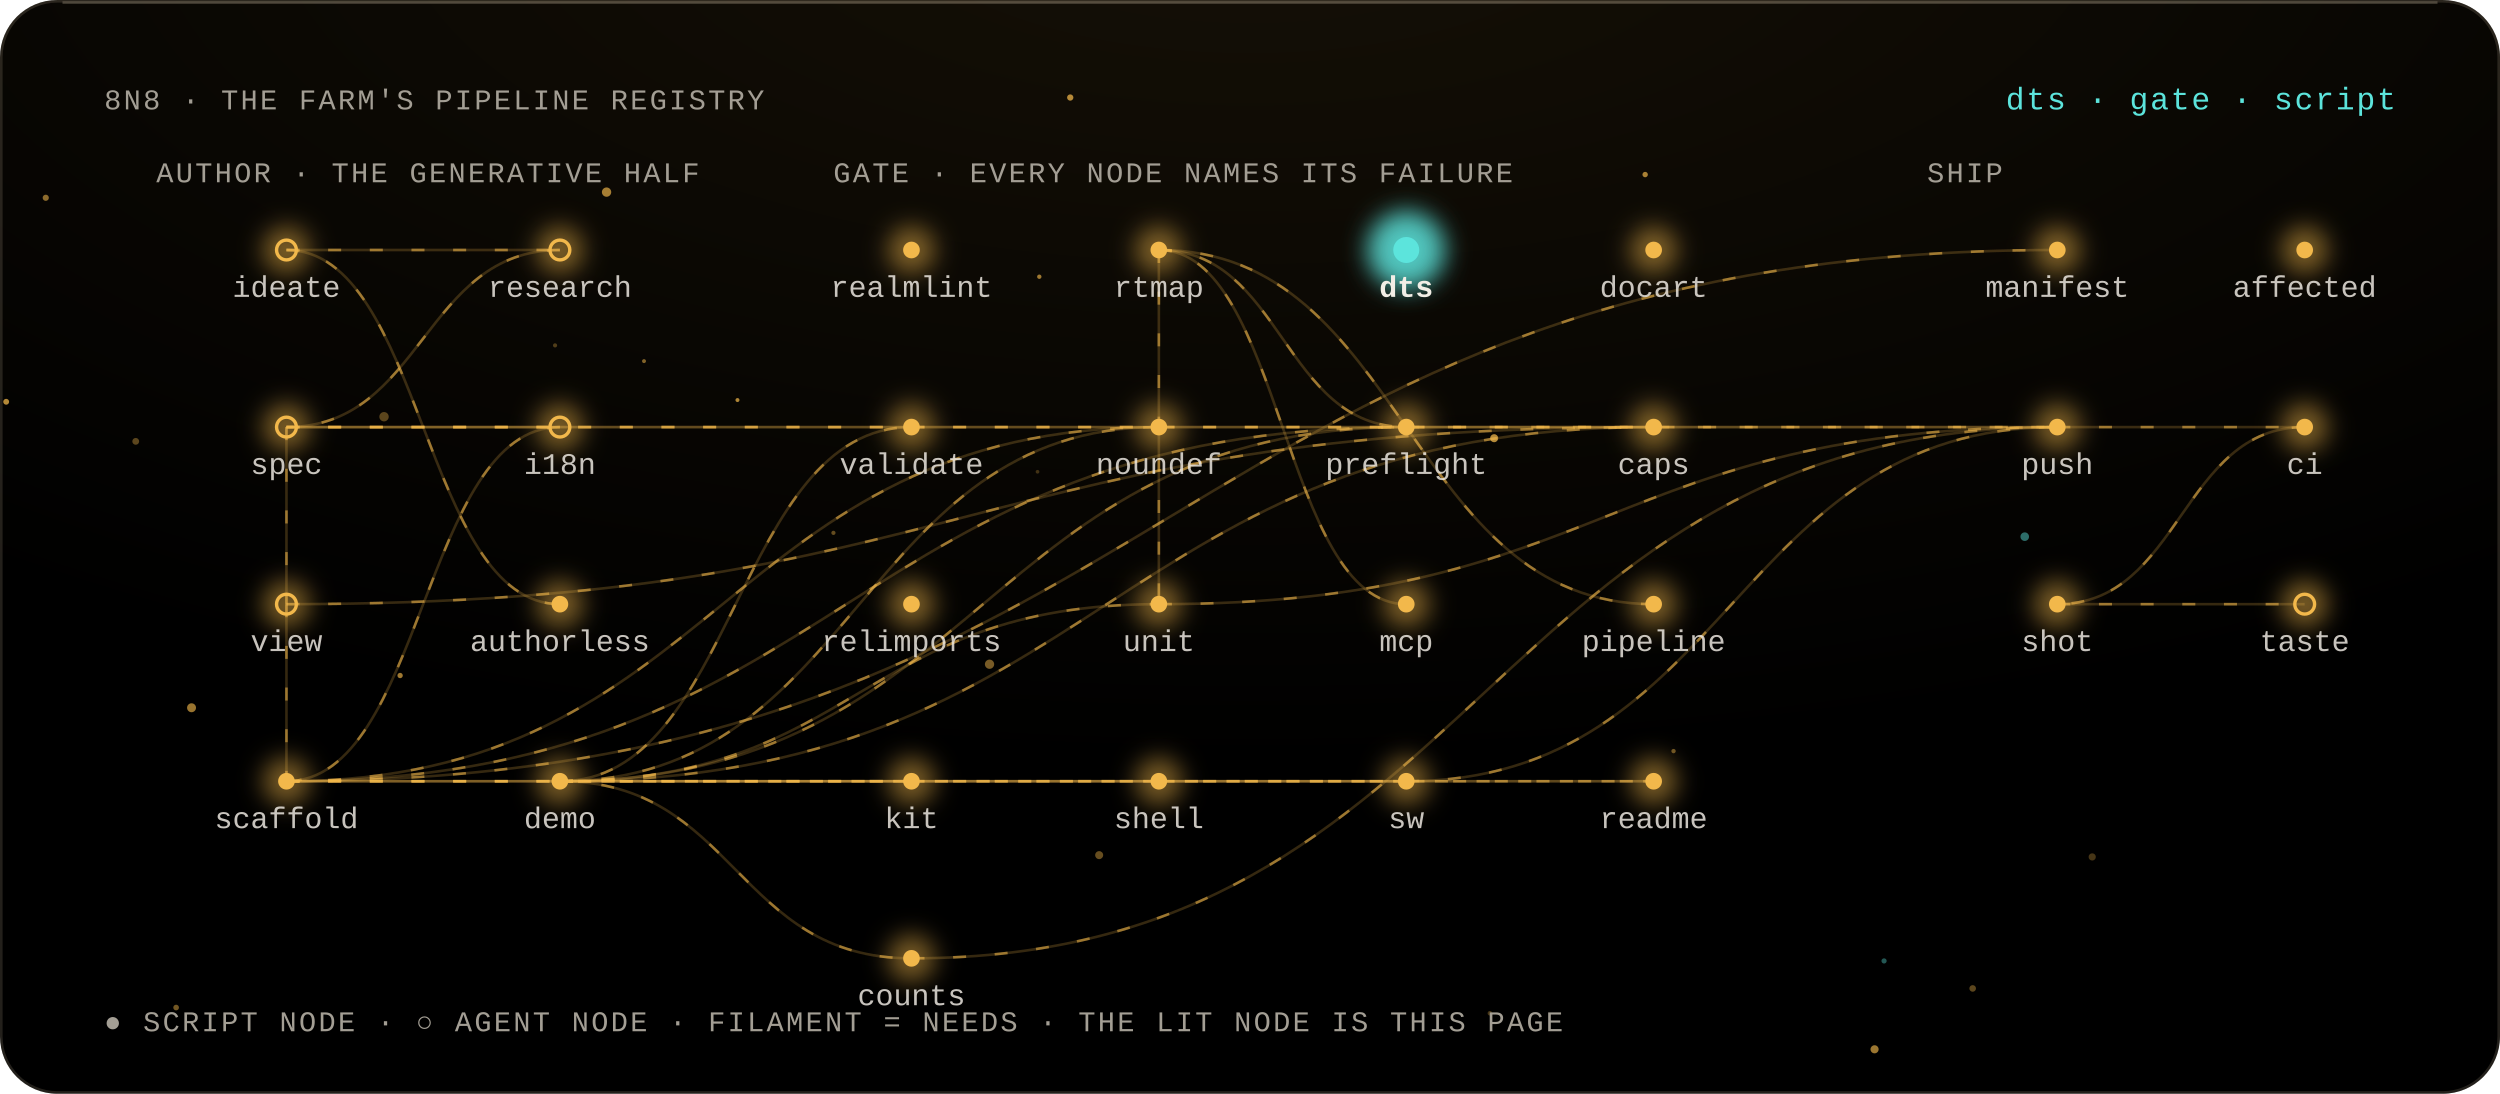
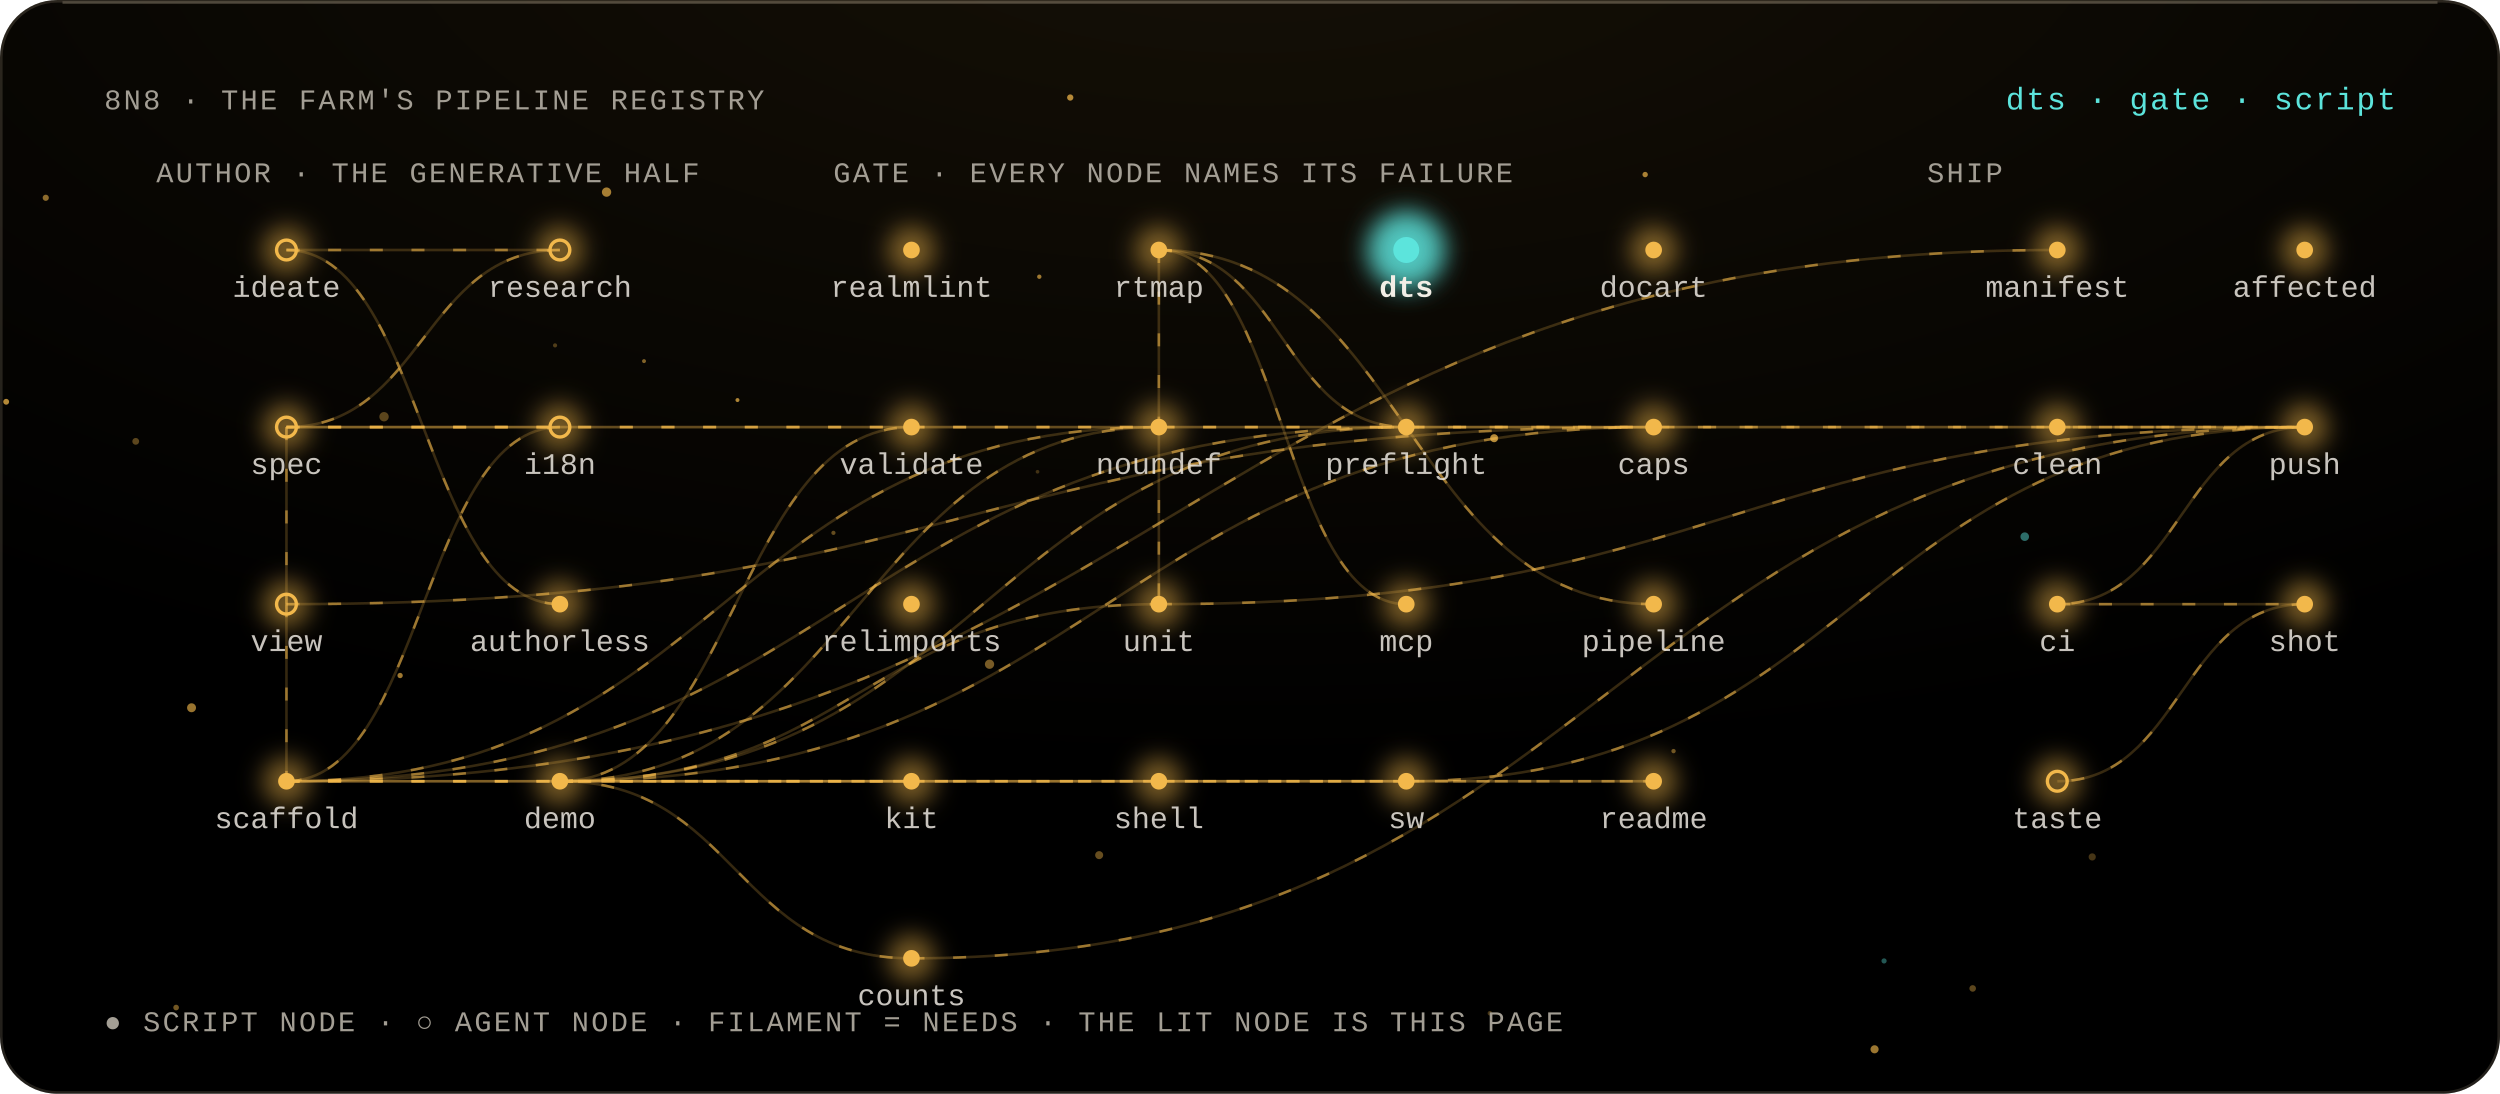
<svg xmlns="http://www.w3.org/2000/svg" viewBox="0 0 960 420" width="960" height="420" role="img" aria-labelledby="t">
  <style>
  text { font-family: 'Geist Mono', ui-monospace, 'Liberation Mono', Menlo, monospace; fill: #F2EEE6; }
  .m { fill: #A39E94; font-size: 11px; letter-spacing: .08em; }
  .l { font-size: 11.5px; }
  .h { font-size: 12px; fill: #5CE4DC; letter-spacing: .06em; }
  .flow { stroke-dasharray: 5 11; animation: flow 3s linear infinite; }
  @keyframes flow { to { stroke-dashoffset: -32; } }
  .breathe { animation: breathe 4.2s ease-in-out infinite; }
  @keyframes breathe { 50% { opacity: .38; } }
  .beat { animation: beat 2.6s ease-in-out infinite; transform-box: fill-box; transform-origin: center; }
  @keyframes beat { 50% { opacity: .55; transform: scale(1.35); } }
  .spin { transform-box: fill-box; transform-origin: center; animation: spin 48s linear infinite; }
  .spin-r { transform-box: fill-box; transform-origin: center; animation: spin 64s linear infinite reverse; }
  @keyframes spin { to { transform: rotate(360deg); } }
  @media (prefers-reduced-motion: reduce) { * { animation: none !important; } }
</style>
  <defs>
    <filter id="bloom" x="-80%" y="-80%" width="260%" height="260%">
      <feGaussianBlur stdDeviation="4.5" />
    </filter>
    <filter id="soft" x="-30%" y="-30%" width="160%" height="160%">
      <feGaussianBlur stdDeviation="1.4" />
    </filter>
    <radialGradient id="key" cx="50%" cy="-10%" r="80%">
      <stop offset="0" stop-color="#F2B84B" stop-opacity=".09" />
      <stop offset="1" stop-color="#F2B84B" stop-opacity="0" />
    </radialGradient>
    <linearGradient id="pair" x1="0" x2="1">
      <stop offset="0" stop-color="#F2B84B" />
      <stop offset="1" stop-color="#5CE4DC" />
    </linearGradient>
  </defs>
  <rect width="960" height="420" rx="22" fill="#000" />
  <rect width="960" height="420" rx="22" fill="url(#key)" />
  <rect x=".5" y=".5" width="959" height="419" rx="21.5" fill="none" stroke="rgba(255,232,196,.14)" />
  <path d="M 24 1 H 936" stroke="rgba(255,238,208,.22)" stroke-width="1" />
  <g>
    <circle cx="777.5" cy="206.08" r="1.65" fill="#5CE4DC" opacity="0.47" class="breathe" style="animation-delay:-3.31s" />
    <circle cx="67.63" cy="386.9" r="1.09" fill="#F2B84B" opacity="0.47" class="breathe" style="animation-delay:-0.58s" />
    <circle cx="723.48" cy="369" r="1" fill="#5CE4DC" opacity="0.38" class="breathe" style="animation-delay:-4.06s" />
    <circle cx="422.08" cy="328.37" r="1.54" fill="#F2B84B" opacity="0.42" class="breathe" style="animation-delay:-2.59s" />
    <circle cx="757.51" cy="379.56" r="1.27" fill="#F2B84B" opacity="0.38" class="breathe" style="animation-delay:-0.04s" />
    <circle cx="631.74" cy="67.03" r="1.04" fill="#F2B84B" opacity="0.68" class="breathe" style="animation-delay:-3.3s" />
    <circle cx="642.64" cy="288.42" r="0.84" fill="#F2B84B" opacity="0.44" class="breathe" style="animation-delay:-3.75s" />
    <circle cx="410.97" cy="37.45" r="1.21" fill="#F2B84B" opacity="0.73" class="breathe" style="animation-delay:-2.12s" />
    <circle cx="283.19" cy="153.62" r="0.77" fill="#F2B84B" opacity="0.71" class="breathe" style="animation-delay:-3.84s" />
    <circle cx="803.41" cy="329.06" r="1.39" fill="#F2B84B" opacity="0.29" class="breathe" style="animation-delay:-2.24s" />
    <circle cx="379.98" cy="255.06" r="1.78" fill="#F2B84B" opacity="0.49" class="breathe" style="animation-delay:-1.65s" />
    <circle cx="320.04" cy="204.62" r="0.81" fill="#F2B84B" opacity="0.4" class="breathe" style="animation-delay:-0s" />
    <circle cx="399.09" cy="106.26" r="0.84" fill="#F2B84B" opacity="0.64" class="breathe" style="animation-delay:-2.49s" />
    <circle cx="398.41" cy="181.16" r="0.71" fill="#F2B84B" opacity="0.25" class="breathe" style="animation-delay:-3.35s" />
    <circle cx="73.55" cy="271.78" r="1.72" fill="#F2B84B" opacity="0.63" class="breathe" style="animation-delay:-1.89s" />
    <circle cx="247.3" cy="138.67" r="0.76" fill="#F2B84B" opacity="0.52" class="breathe" style="animation-delay:-2.51s" />
    <circle cx="2.37" cy="154.28" r="1.13" fill="#F2B84B" opacity="0.74" class="breathe" style="animation-delay:-4.07s" />
    <circle cx="213.14" cy="132.63" r="0.8" fill="#F2B84B" opacity="0.31" class="breathe" style="animation-delay:-3.9s" />
    <circle cx="153.64" cy="259.4" r="1.03" fill="#F2B84B" opacity="0.65" class="breathe" style="animation-delay:-0.12s" />
    <circle cx="719.83" cy="402.93" r="1.56" fill="#F2B84B" opacity="0.64" class="breathe" style="animation-delay:-0.67s" />
    <circle cx="572.13" cy="389.09" r="0.89" fill="#F2B84B" opacity="0.29" class="breathe" style="animation-delay:-3.58s" />
    <circle cx="17.57" cy="75.95" r="1.19" fill="#F2B84B" opacity="0.57" class="breathe" style="animation-delay:-0.11s" />
    <circle cx="52.12" cy="169.48" r="1.31" fill="#F2B84B" opacity="0.37" class="breathe" style="animation-delay:-2.95s" />
    <circle cx="147.47" cy="160.02" r="1.8" fill="#F2B84B" opacity="0.36" class="breathe" style="animation-delay:-0.65s" />
    <circle cx="232.92" cy="73.77" r="1.79" fill="#F2B84B" opacity="0.67" class="breathe" style="animation-delay:-3.54s" />
    <circle cx="573.76" cy="168.27" r="1.54" fill="#F2B84B" opacity="0.74" class="breathe" style="animation-delay:-0.45s" />
  </g>
  <text x="40" y="42" class="m" text-anchor="start">8N8 · THE FARM'S PIPELINE REGISTRY</text>
  <text x="920" y="42" class="h" text-anchor="end">dts · gate · script</text>
  <text x="60" y="70" class="m" text-anchor="start">AUTHOR · THE GENERATIVE HALF</text>
  <text x="320" y="70" class="m" text-anchor="start">GATE · EVERY NODE NAMES ITS FAILURE</text>
  <text x="740" y="70" class="m" text-anchor="start">SHIP</text>
  <path d="M 110 96 C 162.5 96, 162.5 96, 215 96" fill="none" stroke="#F2B84B" stroke-opacity="0.22" stroke-width="1" />
  <path d="M 110 96 C 162.5 96, 162.5 96, 215 96" fill="none" stroke="#F2B84B" stroke-opacity="0.55" stroke-width="1" class="flow" />
  <path d="M 215 96 C 162.5 96, 162.5 164, 110 164" fill="none" stroke="#F2B84B" stroke-opacity="0.22" stroke-width="1" />
  <path d="M 215 96 C 162.5 96, 162.5 164, 110 164" fill="none" stroke="#F2B84B" stroke-opacity="0.55" stroke-width="1" class="flow" />
  <path d="M 110 164 C 162.5 164, 162.5 164, 215 164" fill="none" stroke="#F2B84B" stroke-opacity="0.22" stroke-width="1" />
  <path d="M 110 164 C 162.5 164, 162.5 164, 215 164" fill="none" stroke="#F2B84B" stroke-opacity="0.55" stroke-width="1" class="flow" />
  <path d="M 110 164 C 110 164, 110 232, 110 232" fill="none" stroke="#F2B84B" stroke-opacity="0.22" stroke-width="1" />
  <path d="M 110 164 C 110 164, 110 232, 110 232" fill="none" stroke="#F2B84B" stroke-opacity="0.55" stroke-width="1" class="flow" />
  <path d="M 110 96 C 162.5 96, 162.5 232, 215 232" fill="none" stroke="#F2B84B" stroke-opacity="0.22" stroke-width="1" />
  <path d="M 110 96 C 162.5 96, 162.5 232, 215 232" fill="none" stroke="#F2B84B" stroke-opacity="0.55" stroke-width="1" class="flow" />
  <path d="M 110 232 C 110 232, 110 300, 110 300" fill="none" stroke="#F2B84B" stroke-opacity="0.22" stroke-width="1" />
  <path d="M 110 232 C 110 232, 110 300, 110 300" fill="none" stroke="#F2B84B" stroke-opacity="0.55" stroke-width="1" class="flow" />
  <path d="M 215 164 C 162.5 164, 162.5 300, 110 300" fill="none" stroke="#F2B84B" stroke-opacity="0.22" stroke-width="1" />
  <path d="M 215 164 C 162.5 164, 162.5 300, 110 300" fill="none" stroke="#F2B84B" stroke-opacity="0.55" stroke-width="1" class="flow" />
  <path d="M 110 164 C 230 164, 230 164, 350 164" fill="none" stroke="#F2B84B" stroke-opacity="0.22" stroke-width="1" />
  <path d="M 110 164 C 230 164, 230 164, 350 164" fill="none" stroke="#F2B84B" stroke-opacity="0.55" stroke-width="1" class="flow" />
  <path d="M 215 300 C 282.5 300, 282.5 164, 350 164" fill="none" stroke="#F2B84B" stroke-opacity="0.22" stroke-width="1" />
  <path d="M 215 300 C 282.5 300, 282.5 164, 350 164" fill="none" stroke="#F2B84B" stroke-opacity="0.55" stroke-width="1" class="flow" />
  <path d="M 110 300 C 277.5 300, 277.5 164, 445 164" fill="none" stroke="#F2B84B" stroke-opacity="0.22" stroke-width="1" />
  <path d="M 110 300 C 277.5 300, 277.5 164, 445 164" fill="none" stroke="#F2B84B" stroke-opacity="0.55" stroke-width="1" class="flow" />
  <path d="M 215 300 C 330 300, 330 164, 445 164" fill="none" stroke="#F2B84B" stroke-opacity="0.22" stroke-width="1" />
  <path d="M 215 300 C 330 300, 330 164, 445 164" fill="none" stroke="#F2B84B" stroke-opacity="0.55" stroke-width="1" class="flow" />
  <path d="M 110 300 C 325 300, 325 164, 540 164" fill="none" stroke="#F2B84B" stroke-opacity="0.22" stroke-width="1" />
  <path d="M 110 300 C 325 300, 325 164, 540 164" fill="none" stroke="#F2B84B" stroke-opacity="0.55" stroke-width="1" class="flow" />
  <path d="M 215 300 C 377.5 300, 377.5 164, 540 164" fill="none" stroke="#F2B84B" stroke-opacity="0.22" stroke-width="1" />
  <path d="M 215 300 C 377.5 300, 377.5 164, 540 164" fill="none" stroke="#F2B84B" stroke-opacity="0.55" stroke-width="1" class="flow" />
  <path d="M 445 96 C 492.5 96, 492.5 164, 540 164" fill="none" stroke="#F2B84B" stroke-opacity="0.22" stroke-width="1" />
  <path d="M 445 96 C 492.5 96, 492.5 164, 540 164" fill="none" stroke="#F2B84B" stroke-opacity="0.55" stroke-width="1" class="flow" />
  <path d="M 110 164 C 372.5 164, 372.5 164, 635 164" fill="none" stroke="#F2B84B" stroke-opacity="0.22" stroke-width="1" />
  <path d="M 110 164 C 372.5 164, 372.5 164, 635 164" fill="none" stroke="#F2B84B" stroke-opacity="0.55" stroke-width="1" class="flow" />
  <path d="M 110 232 C 372.5 232, 372.5 164, 635 164" fill="none" stroke="#F2B84B" stroke-opacity="0.22" stroke-width="1" />
  <path d="M 110 232 C 372.5 232, 372.5 164, 635 164" fill="none" stroke="#F2B84B" stroke-opacity="0.55" stroke-width="1" class="flow" />
  <path d="M 215 300 C 425 300, 425 164, 635 164" fill="none" stroke="#F2B84B" stroke-opacity="0.22" stroke-width="1" />
  <path d="M 215 300 C 425 300, 425 164, 635 164" fill="none" stroke="#F2B84B" stroke-opacity="0.55" stroke-width="1" class="flow" />
  <path d="M 215 300 C 330 300, 330 232, 445 232" fill="none" stroke="#F2B84B" stroke-opacity="0.22" stroke-width="1" />
  <path d="M 215 300 C 330 300, 330 232, 445 232" fill="none" stroke="#F2B84B" stroke-opacity="0.55" stroke-width="1" class="flow" />
  <path d="M 445 96 C 445 96, 445 232, 445 232" fill="none" stroke="#F2B84B" stroke-opacity="0.22" stroke-width="1" />
  <path d="M 445 96 C 445 96, 445 232, 445 232" fill="none" stroke="#F2B84B" stroke-opacity="0.55" stroke-width="1" class="flow" />
  <path d="M 445 96 C 492.5 96, 492.5 232, 540 232" fill="none" stroke="#F2B84B" stroke-opacity="0.22" stroke-width="1" />
  <path d="M 445 96 C 492.5 96, 492.5 232, 540 232" fill="none" stroke="#F2B84B" stroke-opacity="0.55" stroke-width="1" class="flow" />
  <path d="M 445 96 C 540 96, 540 232, 635 232" fill="none" stroke="#F2B84B" stroke-opacity="0.22" stroke-width="1" />
  <path d="M 445 96 C 540 96, 540 232, 635 232" fill="none" stroke="#F2B84B" stroke-opacity="0.55" stroke-width="1" class="flow" />
  <path d="M 110 300 C 230 300, 230 300, 350 300" fill="none" stroke="#F2B84B" stroke-opacity="0.22" stroke-width="1" />
  <path d="M 110 300 C 230 300, 230 300, 350 300" fill="none" stroke="#F2B84B" stroke-opacity="0.55" stroke-width="1" class="flow" />
  <path d="M 110 300 C 325 300, 325 300, 540 300" fill="none" stroke="#F2B84B" stroke-opacity="0.22" stroke-width="1" />
  <path d="M 110 300 C 325 300, 325 300, 540 300" fill="none" stroke="#F2B84B" stroke-opacity="0.55" stroke-width="1" class="flow" />
  <path d="M 215 300 C 377.5 300, 377.5 300, 540 300" fill="none" stroke="#F2B84B" stroke-opacity="0.22" stroke-width="1" />
  <path d="M 215 300 C 377.5 300, 377.5 300, 540 300" fill="none" stroke="#F2B84B" stroke-opacity="0.55" stroke-width="1" class="flow" />
  <path d="M 110 300 C 372.5 300, 372.5 300, 635 300" fill="none" stroke="#F2B84B" stroke-opacity="0.22" stroke-width="1" />
  <path d="M 110 300 C 372.5 300, 372.5 300, 635 300" fill="none" stroke="#F2B84B" stroke-opacity="0.55" stroke-width="1" class="flow" />
  <path d="M 215 300 C 425 300, 425 300, 635 300" fill="none" stroke="#F2B84B" stroke-opacity="0.22" stroke-width="1" />
  <path d="M 215 300 C 425 300, 425 300, 635 300" fill="none" stroke="#F2B84B" stroke-opacity="0.55" stroke-width="1" class="flow" />
  <path d="M 215 300 C 282.5 300, 282.5 368, 350 368" fill="none" stroke="#F2B84B" stroke-opacity="0.22" stroke-width="1" />
  <path d="M 215 300 C 282.5 300, 282.5 368, 350 368" fill="none" stroke="#F2B84B" stroke-opacity="0.55" stroke-width="1" class="flow" />
  <path d="M 110 300 C 450 300, 450 96, 790 96" fill="none" stroke="#F2B84B" stroke-opacity="0.22" stroke-width="1" />
  <path d="M 110 300 C 450 300, 450 96, 790 96" fill="none" stroke="#F2B84B" stroke-opacity="0.55" stroke-width="1" class="flow" />
-   <path d="M 350 164 C 570 164, 570 164, 790 164" fill="none" stroke="#F2B84B" stroke-opacity="0.22" stroke-width="1" />
-   <path d="M 350 164 C 570 164, 570 164, 790 164" fill="none" stroke="#F2B84B" stroke-opacity="0.55" stroke-width="1" class="flow" />
-   <path d="M 540 164 C 665 164, 665 164, 790 164" fill="none" stroke="#F2B84B" stroke-opacity="0.22" stroke-width="1" />
-   <path d="M 540 164 C 665 164, 665 164, 790 164" fill="none" stroke="#F2B84B" stroke-opacity="0.55" stroke-width="1" class="flow" />
-   <path d="M 445 232 C 617.5 232, 617.5 164, 790 164" fill="none" stroke="#F2B84B" stroke-opacity="0.22" stroke-width="1" />
-   <path d="M 445 232 C 617.5 232, 617.5 164, 790 164" fill="none" stroke="#F2B84B" stroke-opacity="0.55" stroke-width="1" class="flow" />
-   <path d="M 540 300 C 665 300, 665 164, 790 164" fill="none" stroke="#F2B84B" stroke-opacity="0.22" stroke-width="1" />
-   <path d="M 540 300 C 665 300, 665 164, 790 164" fill="none" stroke="#F2B84B" stroke-opacity="0.55" stroke-width="1" class="flow" />
-   <path d="M 350 368 C 570 368, 570 164, 790 164" fill="none" stroke="#F2B84B" stroke-opacity="0.22" stroke-width="1" />
-   <path d="M 350 368 C 570 368, 570 164, 790 164" fill="none" stroke="#F2B84B" stroke-opacity="0.55" stroke-width="1" class="flow" />
+   <path d="M 350 164 C 617.5 164, 617.5 164, 885 164" fill="none" stroke="#F2B84B" stroke-opacity="0.22" stroke-width="1" />
+   <path d="M 350 164 C 617.5 164, 617.5 164, 885 164" fill="none" stroke="#F2B84B" stroke-opacity="0.55" stroke-width="1" class="flow" />
+   <path d="M 540 164 C 712.5 164, 712.5 164, 885 164" fill="none" stroke="#F2B84B" stroke-opacity="0.22" stroke-width="1" />
+   <path d="M 540 164 C 712.5 164, 712.5 164, 885 164" fill="none" stroke="#F2B84B" stroke-opacity="0.55" stroke-width="1" class="flow" />
+   <path d="M 445 232 C 665 232, 665 164, 885 164" fill="none" stroke="#F2B84B" stroke-opacity="0.22" stroke-width="1" />
+   <path d="M 445 232 C 665 232, 665 164, 885 164" fill="none" stroke="#F2B84B" stroke-opacity="0.55" stroke-width="1" class="flow" />
+   <path d="M 540 300 C 712.5 300, 712.5 164, 885 164" fill="none" stroke="#F2B84B" stroke-opacity="0.22" stroke-width="1" />
+   <path d="M 540 300 C 712.5 300, 712.5 164, 885 164" fill="none" stroke="#F2B84B" stroke-opacity="0.55" stroke-width="1" class="flow" />
+   <path d="M 350 368 C 617.5 368, 617.5 164, 885 164" fill="none" stroke="#F2B84B" stroke-opacity="0.22" stroke-width="1" />
+   <path d="M 350 368 C 617.5 368, 617.5 164, 885 164" fill="none" stroke="#F2B84B" stroke-opacity="0.55" stroke-width="1" class="flow" />
  <path d="M 790 164 C 837.5 164, 837.5 164, 885 164" fill="none" stroke="#F2B84B" stroke-opacity="0.22" stroke-width="1" />
  <path d="M 790 164 C 837.5 164, 837.5 164, 885 164" fill="none" stroke="#F2B84B" stroke-opacity="0.55" stroke-width="1" class="flow" />
  <path d="M 885 164 C 837.5 164, 837.5 232, 790 232" fill="none" stroke="#F2B84B" stroke-opacity="0.22" stroke-width="1" />
  <path d="M 885 164 C 837.5 164, 837.5 232, 790 232" fill="none" stroke="#F2B84B" stroke-opacity="0.55" stroke-width="1" class="flow" />
  <path d="M 790 232 C 837.5 232, 837.5 232, 885 232" fill="none" stroke="#F2B84B" stroke-opacity="0.22" stroke-width="1" />
  <path d="M 790 232 C 837.5 232, 837.5 232, 885 232" fill="none" stroke="#F2B84B" stroke-opacity="0.55" stroke-width="1" class="flow" />
+   <path d="M 885 232 C 837.5 232, 837.5 300, 790 300" fill="none" stroke="#F2B84B" stroke-opacity="0.22" stroke-width="1" />
+   <path d="M 885 232 C 837.5 232, 837.5 300, 790 300" fill="none" stroke="#F2B84B" stroke-opacity="0.55" stroke-width="1" class="flow" />
  <g>
    <circle cx="110" cy="96" r="9" fill="#F2B84B" opacity="0.5" filter="url(#bloom)" class="breathe" style="animation-delay:-0.4s" />
    <circle cx="110" cy="96" r="3.8" fill="none" stroke="#F2B84B" stroke-width="1.3" />
  </g>
  <text x="110" y="114" class="l" text-anchor="middle" fill="#F2EEE6" fill-opacity=".82">ideate</text>
  <g>
    <circle cx="215" cy="96" r="9" fill="#F2B84B" opacity="0.5" filter="url(#bloom)" class="breathe" style="animation-delay:-3.47s" />
    <circle cx="215" cy="96" r="3.8" fill="none" stroke="#F2B84B" stroke-width="1.3" />
  </g>
  <text x="215" y="114" class="l" text-anchor="middle" fill="#F2EEE6" fill-opacity=".82">research</text>
  <g>
    <circle cx="110" cy="164" r="9" fill="#F2B84B" opacity="0.5" filter="url(#bloom)" class="breathe" style="animation-delay:-3.24s" />
    <circle cx="110" cy="164" r="3.8" fill="none" stroke="#F2B84B" stroke-width="1.3" />
  </g>
  <text x="110" y="182" class="l" text-anchor="middle" fill="#F2EEE6" fill-opacity=".82">spec</text>
  <g>
    <circle cx="215" cy="164" r="9" fill="#F2B84B" opacity="0.5" filter="url(#bloom)" class="breathe" style="animation-delay:-1.96s" />
    <circle cx="215" cy="164" r="3.8" fill="none" stroke="#F2B84B" stroke-width="1.3" />
  </g>
  <text x="215" y="182" class="l" text-anchor="middle" fill="#F2EEE6" fill-opacity=".82">i18n</text>
  <g>
    <circle cx="110" cy="232" r="9" fill="#F2B84B" opacity="0.5" filter="url(#bloom)" class="breathe" style="animation-delay:-1.75s" />
    <circle cx="110" cy="232" r="3.8" fill="none" stroke="#F2B84B" stroke-width="1.3" />
  </g>
  <text x="110" y="250" class="l" text-anchor="middle" fill="#F2EEE6" fill-opacity=".82">view</text>
  <g>
    <circle cx="215" cy="232" r="9" fill="#F2B84B" opacity="0.5" filter="url(#bloom)" class="breathe" style="animation-delay:-3.15s" />
    <circle cx="215" cy="232" r="3.2" fill="#F2B84B" />
  </g>
  <text x="215" y="250" class="l" text-anchor="middle" fill="#F2EEE6" fill-opacity=".82">authorless</text>
  <g>
    <circle cx="110" cy="300" r="9" fill="#F2B84B" opacity="0.5" filter="url(#bloom)" class="breathe" style="animation-delay:-2.22s" />
    <circle cx="110" cy="300" r="3.2" fill="#F2B84B" />
  </g>
  <text x="110" y="318" class="l" text-anchor="middle" fill="#F2EEE6" fill-opacity=".82">scaffold</text>
  <g>
    <circle cx="215" cy="300" r="9" fill="#F2B84B" opacity="0.5" filter="url(#bloom)" class="breathe" style="animation-delay:-1.43s" />
    <circle cx="215" cy="300" r="3.2" fill="#F2B84B" />
  </g>
  <text x="215" y="318" class="l" text-anchor="middle" fill="#F2EEE6" fill-opacity=".82">demo</text>
  <g>
    <circle cx="350" cy="96" r="9" fill="#F2B84B" opacity="0.5" filter="url(#bloom)" class="breathe" style="animation-delay:-0.28s" />
    <circle cx="350" cy="96" r="3.2" fill="#F2B84B" />
  </g>
  <text x="350" y="114" class="l" text-anchor="middle" fill="#F2EEE6" fill-opacity=".82">realmlint</text>
  <g>
    <circle cx="445" cy="96" r="9" fill="#F2B84B" opacity="0.5" filter="url(#bloom)" class="breathe" style="animation-delay:-3.68s" />
    <circle cx="445" cy="96" r="3.2" fill="#F2B84B" />
  </g>
  <text x="445" y="114" class="l" text-anchor="middle" fill="#F2EEE6" fill-opacity=".82">rtmap</text>
  <g>
    <circle cx="540" cy="96" r="15" fill="#5CE4DC" opacity="0.85" filter="url(#bloom)" class="beat" style="animation-delay:-1.8s" />
    <circle cx="540" cy="96" r="5" fill="#5CE4DC" />
  </g>
  <text x="540" y="114" class="l" text-anchor="middle" fill="#5CE4DC" font-weight="700">dts</text>
  <g>
    <circle cx="635" cy="96" r="9" fill="#F2B84B" opacity="0.5" filter="url(#bloom)" class="breathe" style="animation-delay:-0.55s" />
    <circle cx="635" cy="96" r="3.2" fill="#F2B84B" />
  </g>
  <text x="635" y="114" class="l" text-anchor="middle" fill="#F2EEE6" fill-opacity=".82">docart</text>
  <g>
    <circle cx="350" cy="164" r="9" fill="#F2B84B" opacity="0.5" filter="url(#bloom)" class="breathe" style="animation-delay:-0.29s" />
    <circle cx="350" cy="164" r="3.2" fill="#F2B84B" />
  </g>
  <text x="350" y="182" class="l" text-anchor="middle" fill="#F2EEE6" fill-opacity=".82">validate</text>
  <g>
    <circle cx="445" cy="164" r="9" fill="#F2B84B" opacity="0.5" filter="url(#bloom)" class="breathe" style="animation-delay:-1.08s" />
    <circle cx="445" cy="164" r="3.2" fill="#F2B84B" />
  </g>
  <text x="445" y="182" class="l" text-anchor="middle" fill="#F2EEE6" fill-opacity=".82">noundef</text>
  <g>
    <circle cx="540" cy="164" r="9" fill="#F2B84B" opacity="0.5" filter="url(#bloom)" class="breathe" style="animation-delay:-3.01s" />
    <circle cx="540" cy="164" r="3.2" fill="#F2B84B" />
  </g>
  <text x="540" y="182" class="l" text-anchor="middle" fill="#F2EEE6" fill-opacity=".82">preflight</text>
  <g>
    <circle cx="635" cy="164" r="9" fill="#F2B84B" opacity="0.5" filter="url(#bloom)" class="breathe" style="animation-delay:-3.51s" />
    <circle cx="635" cy="164" r="3.2" fill="#F2B84B" />
  </g>
  <text x="635" y="182" class="l" text-anchor="middle" fill="#F2EEE6" fill-opacity=".82">caps</text>
  <g>
    <circle cx="350" cy="232" r="9" fill="#F2B84B" opacity="0.5" filter="url(#bloom)" class="breathe" style="animation-delay:-1.06s" />
    <circle cx="350" cy="232" r="3.2" fill="#F2B84B" />
  </g>
  <text x="350" y="250" class="l" text-anchor="middle" fill="#F2EEE6" fill-opacity=".82">relimports</text>
  <g>
    <circle cx="445" cy="232" r="9" fill="#F2B84B" opacity="0.5" filter="url(#bloom)" class="breathe" style="animation-delay:-3.87s" />
    <circle cx="445" cy="232" r="3.2" fill="#F2B84B" />
  </g>
  <text x="445" y="250" class="l" text-anchor="middle" fill="#F2EEE6" fill-opacity=".82">unit</text>
  <g>
    <circle cx="540" cy="232" r="9" fill="#F2B84B" opacity="0.5" filter="url(#bloom)" class="breathe" style="animation-delay:-2.13s" />
    <circle cx="540" cy="232" r="3.2" fill="#F2B84B" />
  </g>
  <text x="540" y="250" class="l" text-anchor="middle" fill="#F2EEE6" fill-opacity=".82">mcp</text>
  <g>
    <circle cx="635" cy="232" r="9" fill="#F2B84B" opacity="0.5" filter="url(#bloom)" class="breathe" style="animation-delay:-3.04s" />
    <circle cx="635" cy="232" r="3.2" fill="#F2B84B" />
  </g>
  <text x="635" y="250" class="l" text-anchor="middle" fill="#F2EEE6" fill-opacity=".82">pipeline</text>
  <g>
    <circle cx="350" cy="300" r="9" fill="#F2B84B" opacity="0.5" filter="url(#bloom)" class="breathe" style="animation-delay:-1.76s" />
    <circle cx="350" cy="300" r="3.2" fill="#F2B84B" />
  </g>
  <text x="350" y="318" class="l" text-anchor="middle" fill="#F2EEE6" fill-opacity=".82">kit</text>
  <g>
    <circle cx="445" cy="300" r="9" fill="#F2B84B" opacity="0.5" filter="url(#bloom)" class="breathe" style="animation-delay:-3.13s" />
    <circle cx="445" cy="300" r="3.2" fill="#F2B84B" />
  </g>
  <text x="445" y="318" class="l" text-anchor="middle" fill="#F2EEE6" fill-opacity=".82">shell</text>
  <g>
    <circle cx="540" cy="300" r="9" fill="#F2B84B" opacity="0.5" filter="url(#bloom)" class="breathe" style="animation-delay:-1.39s" />
    <circle cx="540" cy="300" r="3.2" fill="#F2B84B" />
  </g>
  <text x="540" y="318" class="l" text-anchor="middle" fill="#F2EEE6" fill-opacity=".82">sw</text>
  <g>
    <circle cx="635" cy="300" r="9" fill="#F2B84B" opacity="0.5" filter="url(#bloom)" class="breathe" style="animation-delay:-2.47s" />
    <circle cx="635" cy="300" r="3.2" fill="#F2B84B" />
  </g>
  <text x="635" y="318" class="l" text-anchor="middle" fill="#F2EEE6" fill-opacity=".82">readme</text>
  <g>
    <circle cx="350" cy="368" r="9" fill="#F2B84B" opacity="0.5" filter="url(#bloom)" class="breathe" style="animation-delay:-1.76s" />
    <circle cx="350" cy="368" r="3.2" fill="#F2B84B" />
  </g>
  <text x="350" y="386" class="l" text-anchor="middle" fill="#F2EEE6" fill-opacity=".82">counts</text>
  <g>
    <circle cx="790" cy="96" r="9" fill="#F2B84B" opacity="0.5" filter="url(#bloom)" class="breathe" style="animation-delay:-2.06s" />
    <circle cx="790" cy="96" r="3.2" fill="#F2B84B" />
  </g>
  <text x="790" y="114" class="l" text-anchor="middle" fill="#F2EEE6" fill-opacity=".82">manifest</text>
  <g>
    <circle cx="885" cy="96" r="9" fill="#F2B84B" opacity="0.5" filter="url(#bloom)" class="breathe" style="animation-delay:-3.16s" />
    <circle cx="885" cy="96" r="3.2" fill="#F2B84B" />
  </g>
  <text x="885" y="114" class="l" text-anchor="middle" fill="#F2EEE6" fill-opacity=".82">affected</text>
  <g>
    <circle cx="790" cy="164" r="9" fill="#F2B84B" opacity="0.5" filter="url(#bloom)" class="breathe" style="animation-delay:-3.61s" />
    <circle cx="790" cy="164" r="3.2" fill="#F2B84B" />
  </g>
-   <text x="790" y="182" class="l" text-anchor="middle" fill="#F2EEE6" fill-opacity=".82">push</text>
+   <text x="790" y="182" class="l" text-anchor="middle" fill="#F2EEE6" fill-opacity=".82">clean</text>
  <g>
    <circle cx="885" cy="164" r="9" fill="#F2B84B" opacity="0.5" filter="url(#bloom)" class="breathe" style="animation-delay:-1.03s" />
    <circle cx="885" cy="164" r="3.2" fill="#F2B84B" />
  </g>
-   <text x="885" y="182" class="l" text-anchor="middle" fill="#F2EEE6" fill-opacity=".82">ci</text>
+   <text x="885" y="182" class="l" text-anchor="middle" fill="#F2EEE6" fill-opacity=".82">push</text>
  <g>
    <circle cx="790" cy="232" r="9" fill="#F2B84B" opacity="0.5" filter="url(#bloom)" class="breathe" style="animation-delay:-0.04s" />
    <circle cx="790" cy="232" r="3.2" fill="#F2B84B" />
  </g>
-   <text x="790" y="250" class="l" text-anchor="middle" fill="#F2EEE6" fill-opacity=".82">shot</text>
+   <text x="790" y="250" class="l" text-anchor="middle" fill="#F2EEE6" fill-opacity=".82">ci</text>
  <g>
    <circle cx="885" cy="232" r="9" fill="#F2B84B" opacity="0.5" filter="url(#bloom)" class="breathe" style="animation-delay:-2.25s" />
-     <circle cx="885" cy="232" r="3.8" fill="none" stroke="#F2B84B" stroke-width="1.3" />
-   </g>
-   <text x="885" y="250" class="l" text-anchor="middle" fill="#F2EEE6" fill-opacity=".82">taste</text>
+     <circle cx="885" cy="232" r="3.2" fill="#F2B84B" />
+   </g>
+   <text x="885" y="250" class="l" text-anchor="middle" fill="#F2EEE6" fill-opacity=".82">shot</text>
+   <g>
+     <circle cx="790" cy="300" r="9" fill="#F2B84B" opacity="0.5" filter="url(#bloom)" class="breathe" style="animation-delay:-1.24s" />
+     <circle cx="790" cy="300" r="3.8" fill="none" stroke="#F2B84B" stroke-width="1.3" />
+   </g>
+   <text x="790" y="318" class="l" text-anchor="middle" fill="#F2EEE6" fill-opacity=".82">taste</text>
  <text x="40" y="396" class="m" text-anchor="start">● SCRIPT NODE  ·  ○ AGENT NODE  ·  FILAMENT = NEEDS  ·  THE LIT NODE IS THIS PAGE</text>
</svg>
